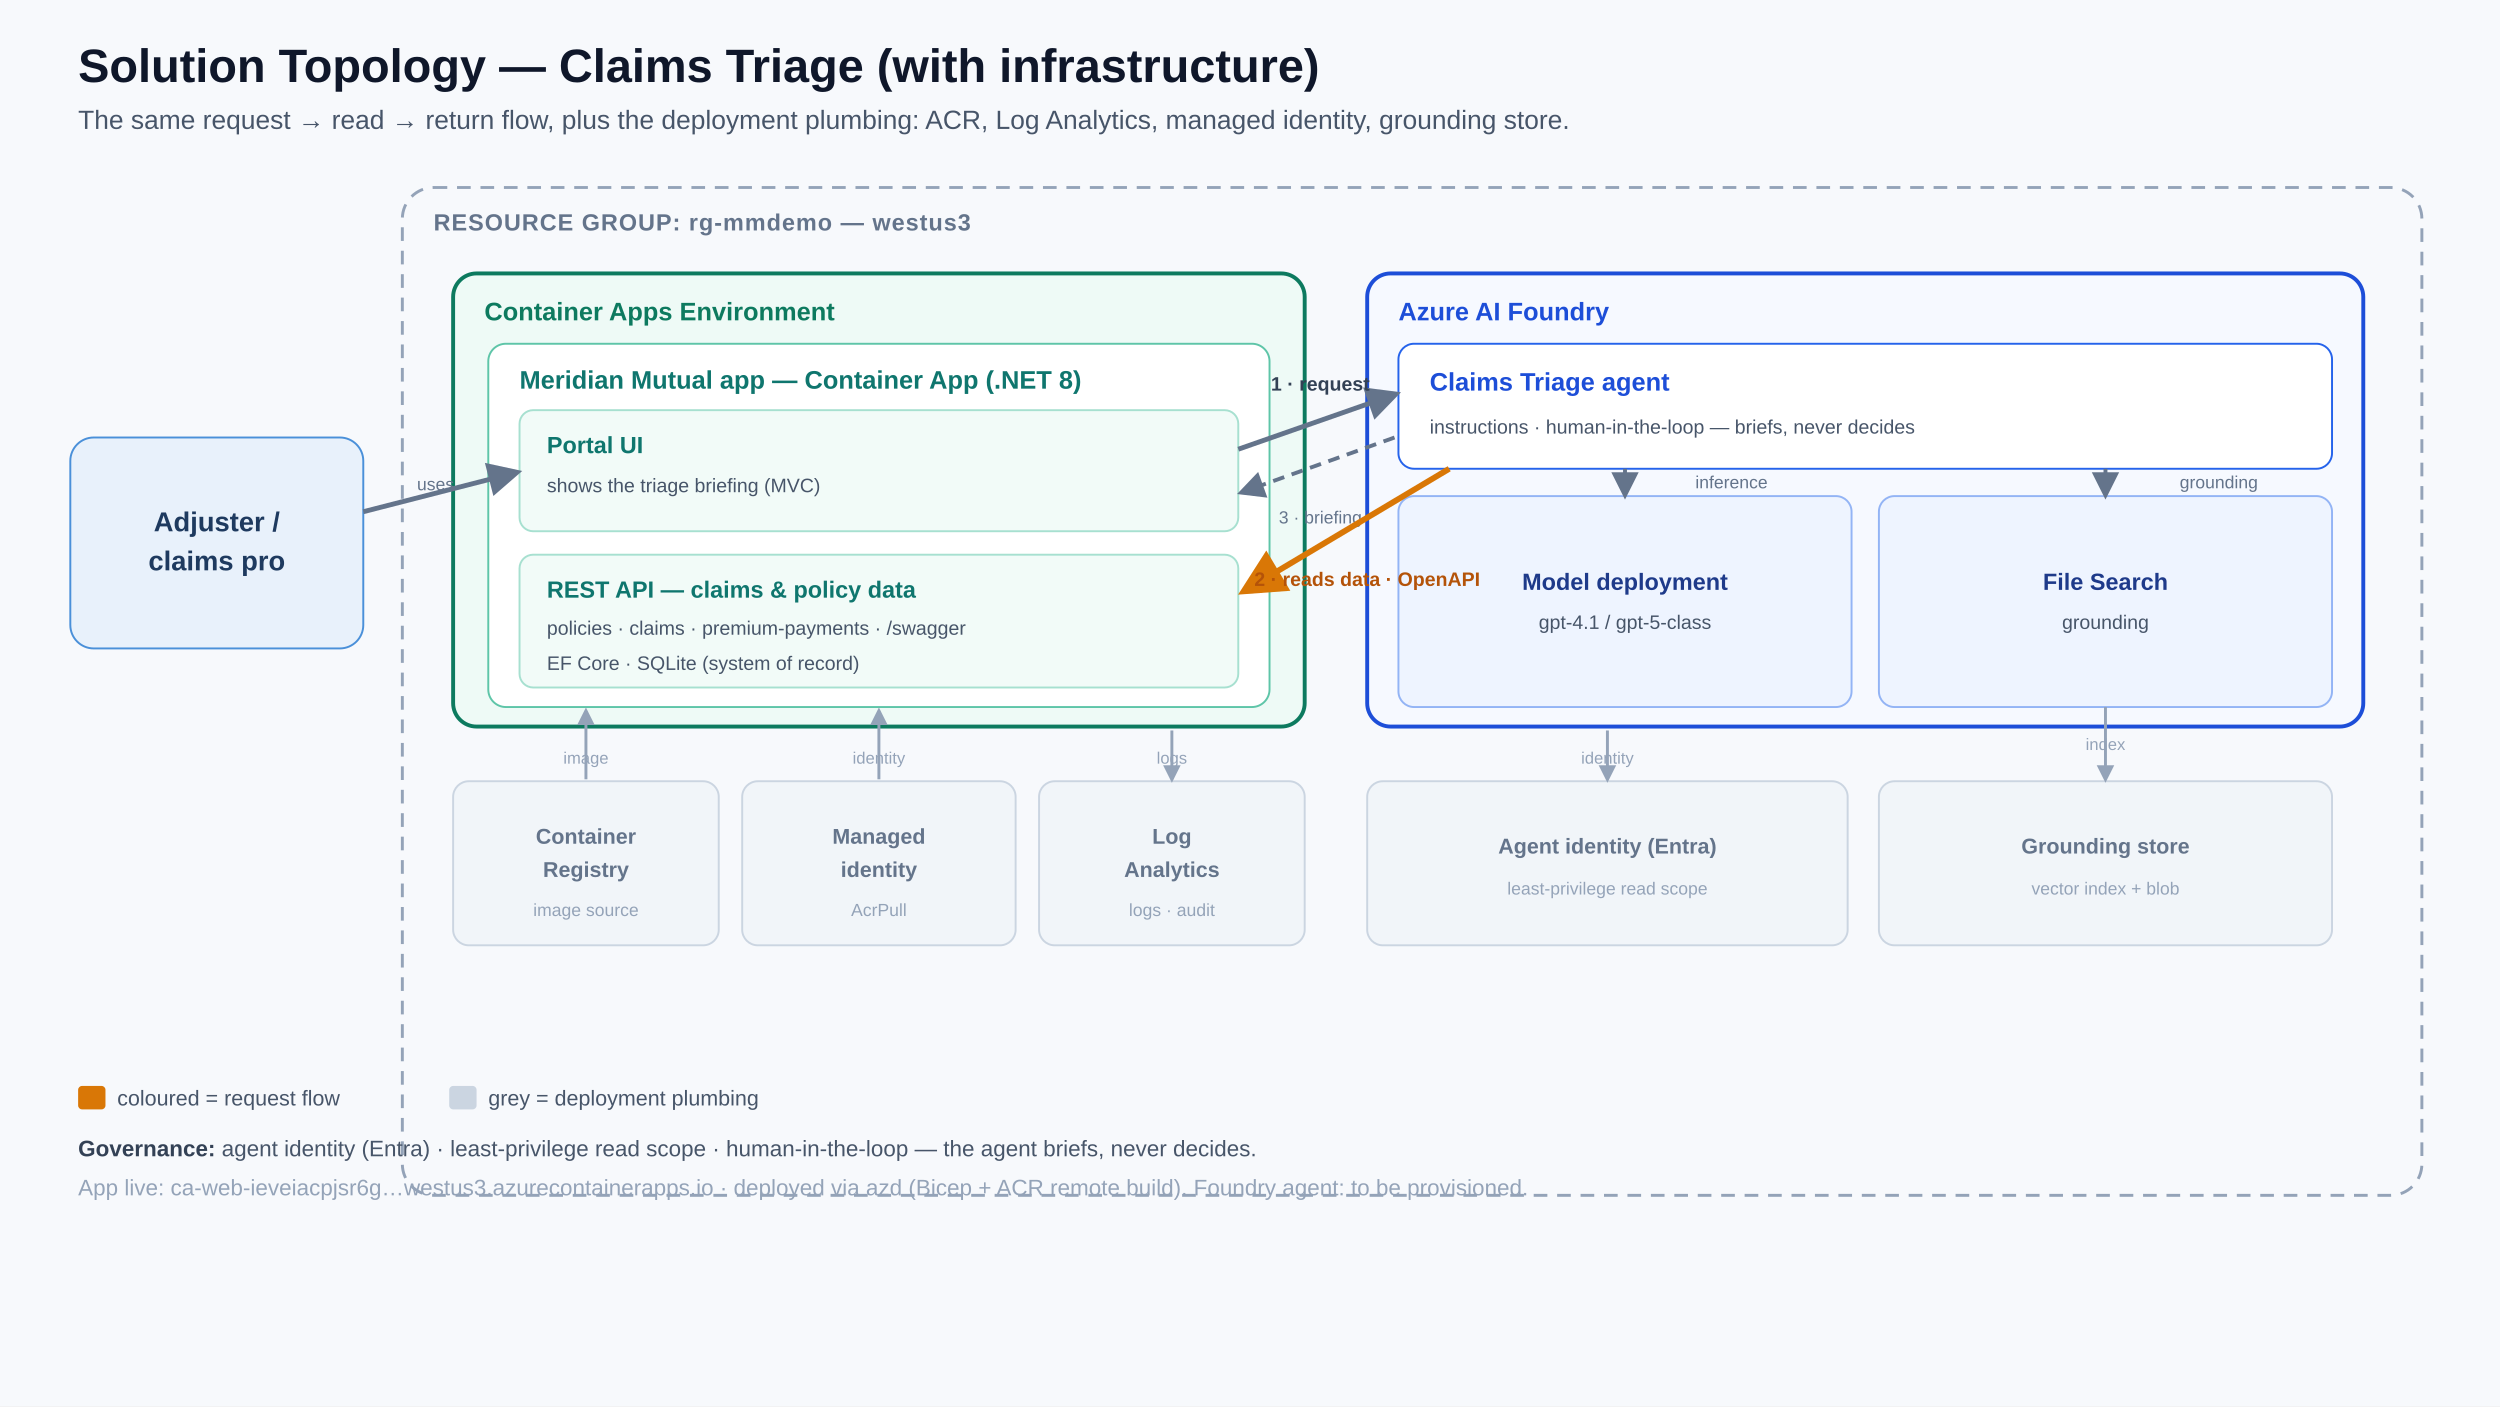
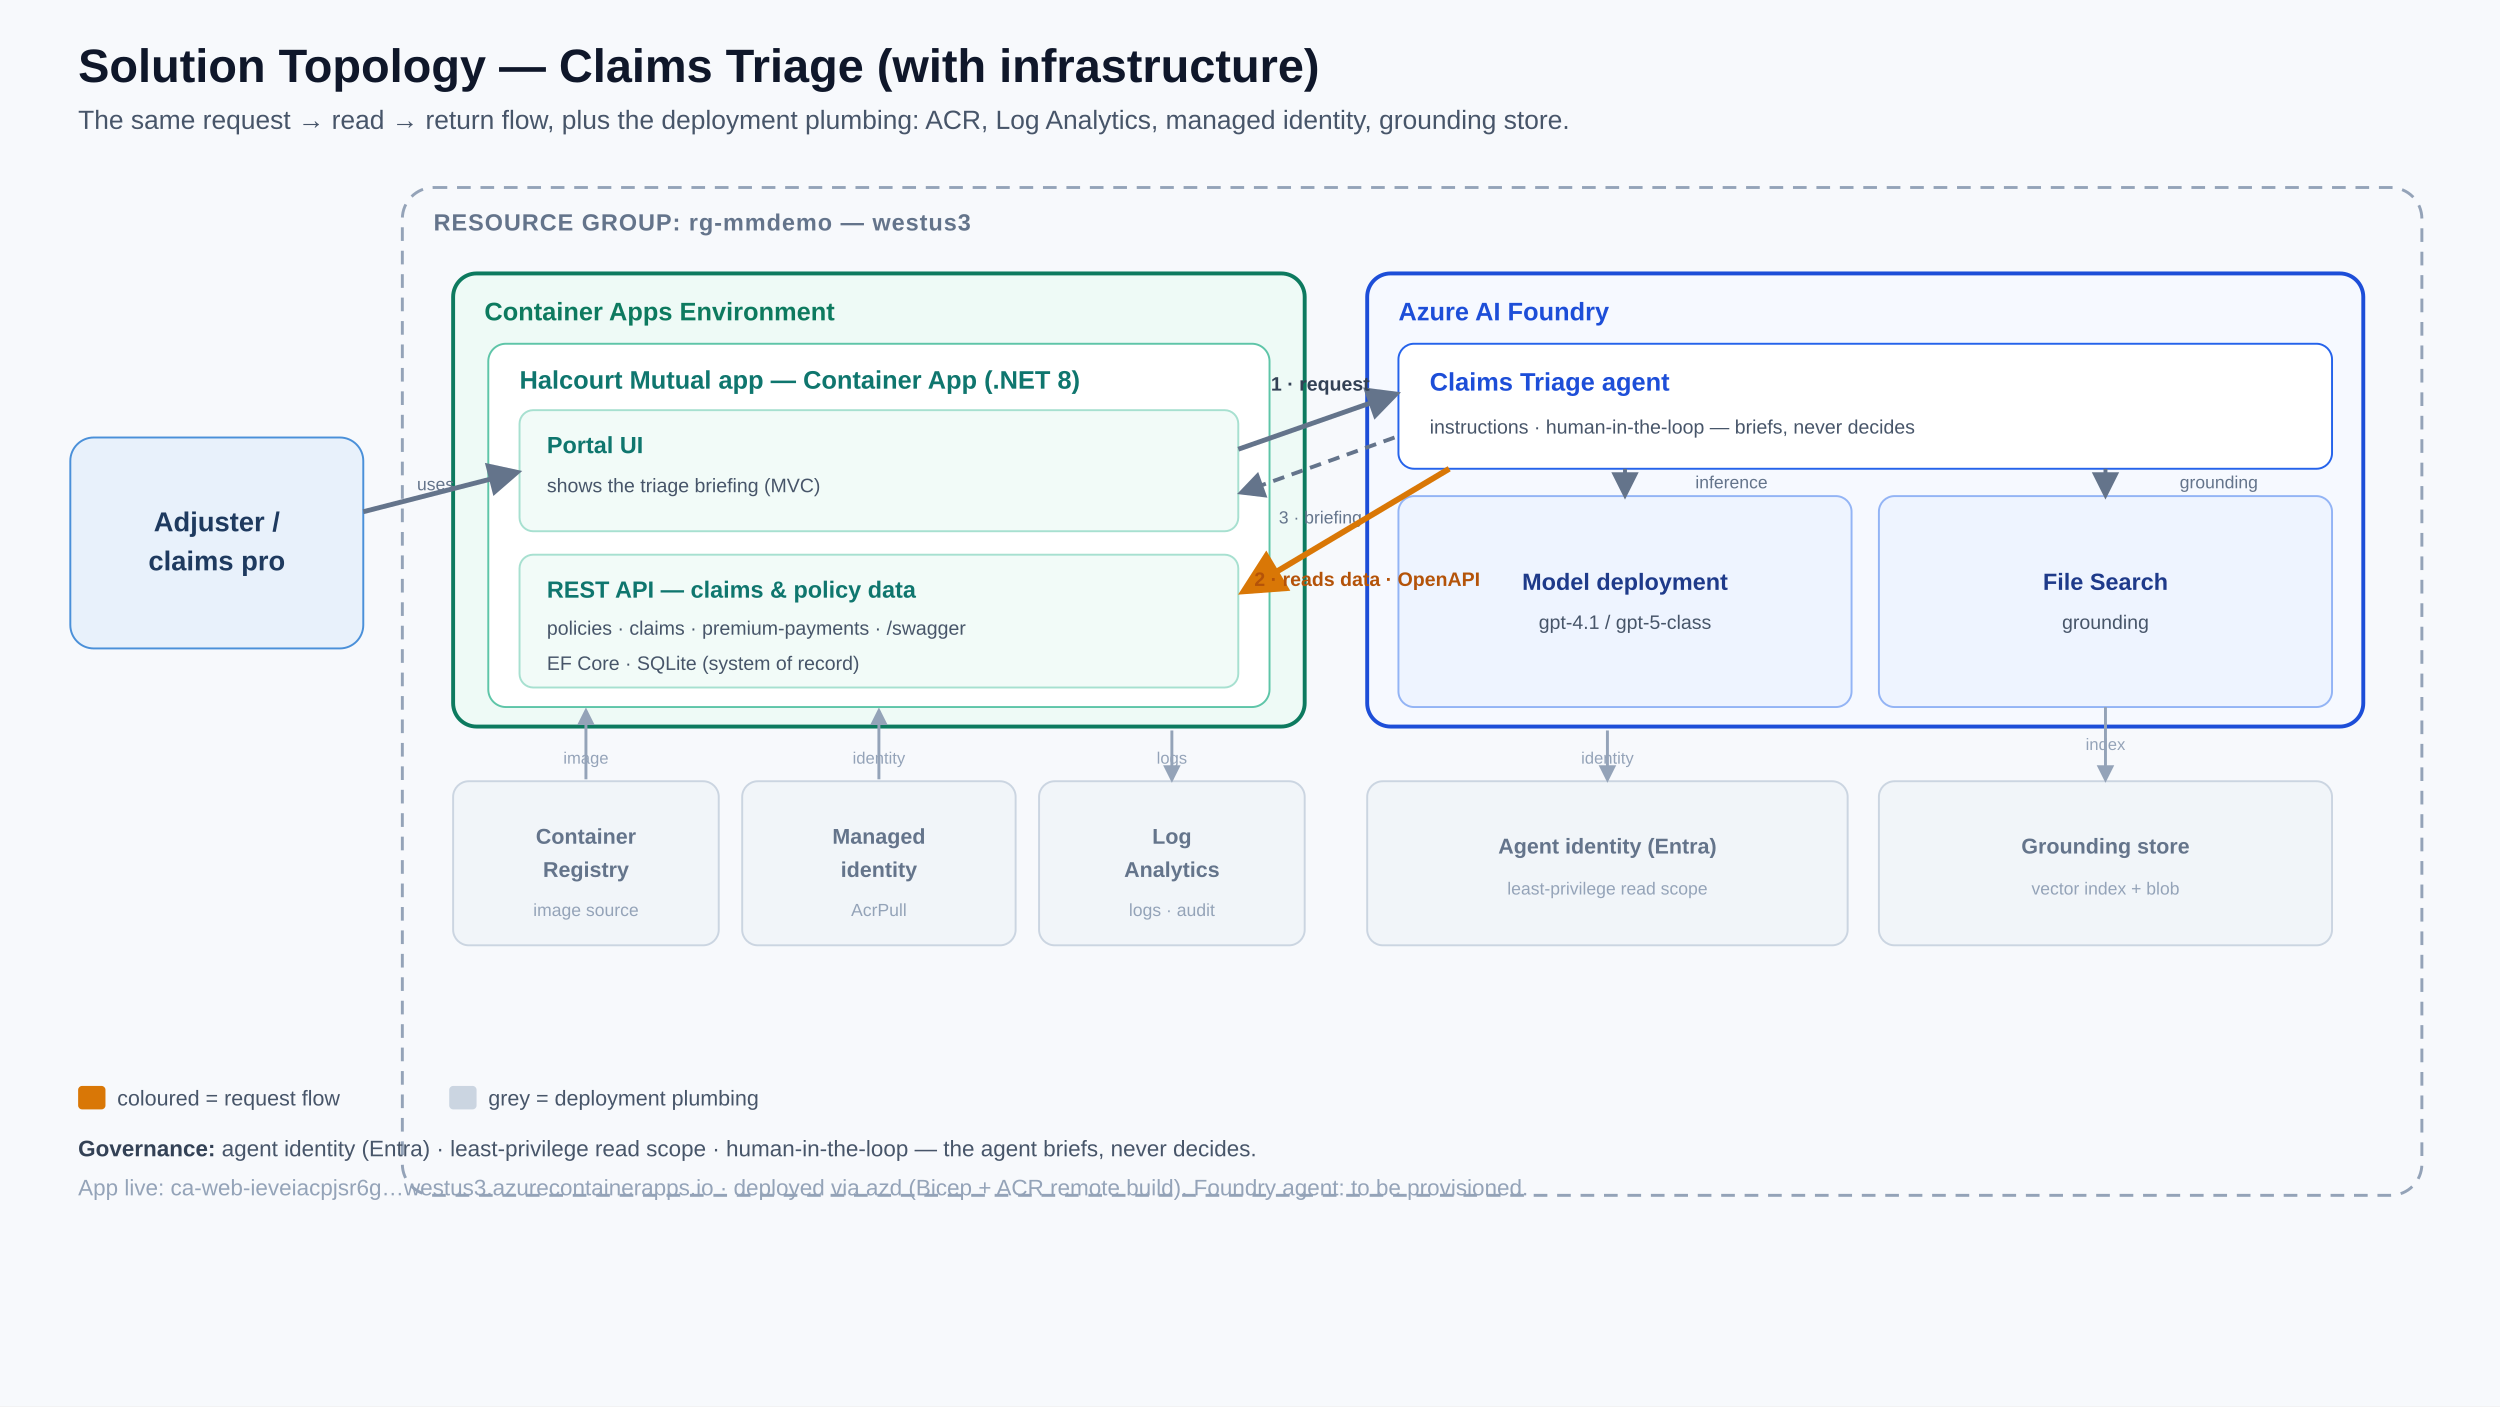
<svg xmlns="http://www.w3.org/2000/svg" viewBox="0 0 1280 720" font-family="Segoe UI, system-ui, -apple-system, Arial, sans-serif">
  <defs>
    <marker id="a" viewBox="0 0 10 10" refX="8" refY="5" markerWidth="7" markerHeight="7" orient="auto-start-reverse">
      <path d="M0,0 L10,5 L0,10 z" fill="#64748b" />
    </marker>
    <marker id="ao" viewBox="0 0 10 10" refX="8" refY="5" markerWidth="8" markerHeight="8" orient="auto-start-reverse">
      <path d="M0,0 L10,5 L0,10 z" fill="#d97706" />
    </marker>
    <marker id="ag" viewBox="0 0 10 10" refX="8" refY="5" markerWidth="6" markerHeight="6" orient="auto-start-reverse">
      <path d="M0,0 L10,5 L0,10 z" fill="#94a3b8" />
    </marker>
  </defs>
  <rect width="1280" height="720" fill="#f7f9fc" />
  <text x="40" y="42" font-size="24" font-weight="700" fill="#0f172a">Solution Topology — Claims Triage (with infrastructure)</text>
  <text x="40" y="66" font-size="13.5" fill="#475569">The same request → read → return flow, plus the deployment plumbing: ACR, Log Analytics, managed identity, grounding store.</text>
  <rect x="36" y="224" width="150" height="108" rx="12" fill="#e8f1fb" stroke="#4a90d9" />
  <text x="111" y="272" text-anchor="middle" font-size="14" font-weight="700" fill="#1e3a5f">Adjuster /</text>
  <text x="111" y="292" text-anchor="middle" font-size="14" font-weight="700" fill="#1e3a5f">claims pro</text>
  <rect x="206" y="96" width="1034" height="516" rx="16" fill="none" stroke="#94a3b8" stroke-width="1.5" stroke-dasharray="7 5" />
  <text x="222" y="118" font-size="12" font-weight="700" fill="#64748b" letter-spacing="0.5">RESOURCE GROUP: rg-mmdemo — westus3</text>
  <rect x="232" y="140" width="436" height="232" rx="12" fill="#eefaf6" stroke="#0d7a5f" stroke-width="2" />
  <text x="248" y="164" font-size="13" font-weight="700" fill="#0d7a5f">Container Apps Environment</text>
  <rect x="250" y="176" width="400" height="186" rx="9" fill="#ffffff" stroke="#5ec5a8" />
-   <text x="266" y="199" font-size="13" font-weight="700" fill="#0f766e">Meridian Mutual app — Container App (.NET 8)</text>
+   <text x="266" y="199" font-size="13" font-weight="700" fill="#0f766e">Halcourt Mutual app — Container App (.NET 8)</text>
  <rect x="266" y="210" width="368" height="62" rx="7" fill="#f2fbf8" stroke="#a7e0d0" />
  <text x="280" y="232" font-size="12" font-weight="700" fill="#0f766e">Portal UI</text>
  <text x="280" y="252" font-size="10" fill="#475569">shows the triage briefing (MVC)</text>
  <rect x="266" y="284" width="368" height="68" rx="7" fill="#f2fbf8" stroke="#a7e0d0" />
  <text x="280" y="306" font-size="12" font-weight="700" fill="#0f766e">REST API — claims &amp; policy data</text>
  <text x="280" y="325" font-size="10" fill="#475569">policies · claims · premium-payments · /swagger</text>
  <text x="280" y="343" font-size="10" fill="#475569">EF Core · SQLite (system of record)</text>
  <rect x="232" y="400" width="136" height="84" rx="8" fill="#f1f5f9" stroke="#cbd5e1" />
  <text x="300" y="432" text-anchor="middle" font-size="11" font-weight="700" fill="#64748b">Container</text>
  <text x="300" y="449" text-anchor="middle" font-size="11" font-weight="700" fill="#64748b">Registry</text>
  <text x="300" y="469" text-anchor="middle" font-size="9" fill="#94a3b8">image source</text>
  <rect x="380" y="400" width="140" height="84" rx="8" fill="#f1f5f9" stroke="#cbd5e1" />
  <text x="450" y="432" text-anchor="middle" font-size="11" font-weight="700" fill="#64748b">Managed</text>
  <text x="450" y="449" text-anchor="middle" font-size="11" font-weight="700" fill="#64748b">identity</text>
  <text x="450" y="469" text-anchor="middle" font-size="9" fill="#94a3b8">AcrPull</text>
  <rect x="532" y="400" width="136" height="84" rx="8" fill="#f1f5f9" stroke="#cbd5e1" />
  <text x="600" y="432" text-anchor="middle" font-size="11" font-weight="700" fill="#64748b">Log</text>
  <text x="600" y="449" text-anchor="middle" font-size="11" font-weight="700" fill="#64748b">Analytics</text>
  <text x="600" y="469" text-anchor="middle" font-size="9" fill="#94a3b8">logs · audit</text>
  <rect x="700" y="140" width="510" height="232" rx="12" fill="#f6f9ff" stroke="#1d4ed8" stroke-width="2" />
  <text x="716" y="164" font-size="13" font-weight="700" fill="#1d4ed8">Azure AI Foundry</text>
  <rect x="716" y="176" width="478" height="64" rx="8" fill="#ffffff" stroke="#2563eb" />
  <text x="732" y="200" font-size="13" font-weight="700" fill="#1d4ed8">Claims Triage agent</text>
  <text x="732" y="222" font-size="10" fill="#475569">instructions · human-in-the-loop — briefs, never decides</text>
  <rect x="716" y="254" width="232" height="108" rx="8" fill="#eef4ff" stroke="#93b4f5" />
  <text x="832" y="302" text-anchor="middle" font-size="12" font-weight="700" fill="#1e3a8a">Model deployment</text>
  <text x="832" y="322" text-anchor="middle" font-size="10" fill="#475569">gpt-4.1 / gpt-5-class</text>
  <rect x="962" y="254" width="232" height="108" rx="8" fill="#eef4ff" stroke="#93b4f5" />
  <text x="1078" y="302" text-anchor="middle" font-size="12" font-weight="700" fill="#1e3a8a">File Search</text>
  <text x="1078" y="322" text-anchor="middle" font-size="10" fill="#475569">grounding</text>
  <rect x="700" y="400" width="246" height="84" rx="8" fill="#f1f5f9" stroke="#cbd5e1" />
  <text x="823" y="437" text-anchor="middle" font-size="11" font-weight="700" fill="#64748b">Agent identity (Entra)</text>
  <text x="823" y="458" text-anchor="middle" font-size="9" fill="#94a3b8">least-privilege read scope</text>
  <rect x="962" y="400" width="232" height="84" rx="8" fill="#f1f5f9" stroke="#cbd5e1" />
  <text x="1078" y="437" text-anchor="middle" font-size="11" font-weight="700" fill="#64748b">Grounding store</text>
  <text x="1078" y="458" text-anchor="middle" font-size="9" fill="#94a3b8">vector index + blob</text>
  <line x1="186" y1="262" x2="264" y2="242" stroke="#64748b" stroke-width="2.5" marker-end="url(#a)" />
  <text x="223" y="251" text-anchor="middle" font-size="9" fill="#64748b">uses</text>
  <line x1="634" y1="230" x2="714" y2="202" stroke="#64748b" stroke-width="2.5" marker-end="url(#a)" />
  <text x="676" y="200" text-anchor="middle" font-size="10" font-weight="700" fill="#334155">1 · request</text>
  <line x1="714" y1="224" x2="636" y2="252" stroke="#64748b" stroke-width="2" stroke-dasharray="6 4" marker-end="url(#a)" />
  <text x="676" y="268" text-anchor="middle" font-size="9" fill="#64748b">3 · briefing</text>
  <line x1="742" y1="240" x2="638" y2="302" stroke="#d97706" stroke-width="3" marker-end="url(#ao)" />
  <text x="700" y="300" text-anchor="middle" font-size="10" font-weight="700" fill="#b45309">2 · reads data · OpenAPI</text>
  <line x1="832" y1="240" x2="832" y2="253" stroke="#64748b" stroke-width="2" marker-end="url(#a)" />
  <text x="868" y="250" font-size="9" fill="#64748b">inference</text>
  <line x1="1078" y1="240" x2="1078" y2="253" stroke="#64748b" stroke-width="2" marker-end="url(#a)" />
  <text x="1116" y="250" font-size="9" fill="#64748b">grounding</text>
  <line x1="300" y1="399" x2="300" y2="364" stroke="#94a3b8" stroke-width="1.5" marker-end="url(#ag)" />
  <text x="300" y="391" text-anchor="middle" font-size="8.5" fill="#94a3b8">image</text>
  <line x1="450" y1="399" x2="450" y2="364" stroke="#94a3b8" stroke-width="1.5" marker-end="url(#ag)" />
  <text x="450" y="391" text-anchor="middle" font-size="8.5" fill="#94a3b8">identity</text>
  <line x1="600" y1="374" x2="600" y2="399" stroke="#94a3b8" stroke-width="1.5" marker-end="url(#ag)" />
  <text x="600" y="391" text-anchor="middle" font-size="8.5" fill="#94a3b8">logs</text>
  <line x1="823" y1="374" x2="823" y2="399" stroke="#94a3b8" stroke-width="1.5" marker-end="url(#ag)" />
  <text x="823" y="391" text-anchor="middle" font-size="8.5" fill="#94a3b8">identity</text>
  <line x1="1078" y1="362" x2="1078" y2="399" stroke="#94a3b8" stroke-width="1.5" marker-end="url(#ag)" />
  <text x="1078" y="384" text-anchor="middle" font-size="8.5" fill="#94a3b8">index</text>
  <rect x="40" y="556" width="14" height="12" rx="2" fill="#d97706" />
  <text x="60" y="566" font-size="11" fill="#475569">coloured = request flow</text>
  <rect x="230" y="556" width="14" height="12" rx="2" fill="#cbd5e1" />
  <text x="250" y="566" font-size="11" fill="#475569">grey = deployment plumbing</text>
  <text x="40" y="592" font-size="11.5" fill="#475569">
    <tspan font-weight="700" fill="#334155">Governance:</tspan> agent identity (Entra) · least-privilege read scope · human-in-the-loop — the agent briefs, never decides.</text>
  <text x="40" y="612" font-size="11.5" fill="#94a3b8">App live: ca-web-ieveiacpjsr6g…westus3.azurecontainerapps.io · deployed via azd (Bicep + ACR remote build). Foundry agent: to be provisioned.</text>
</svg>
